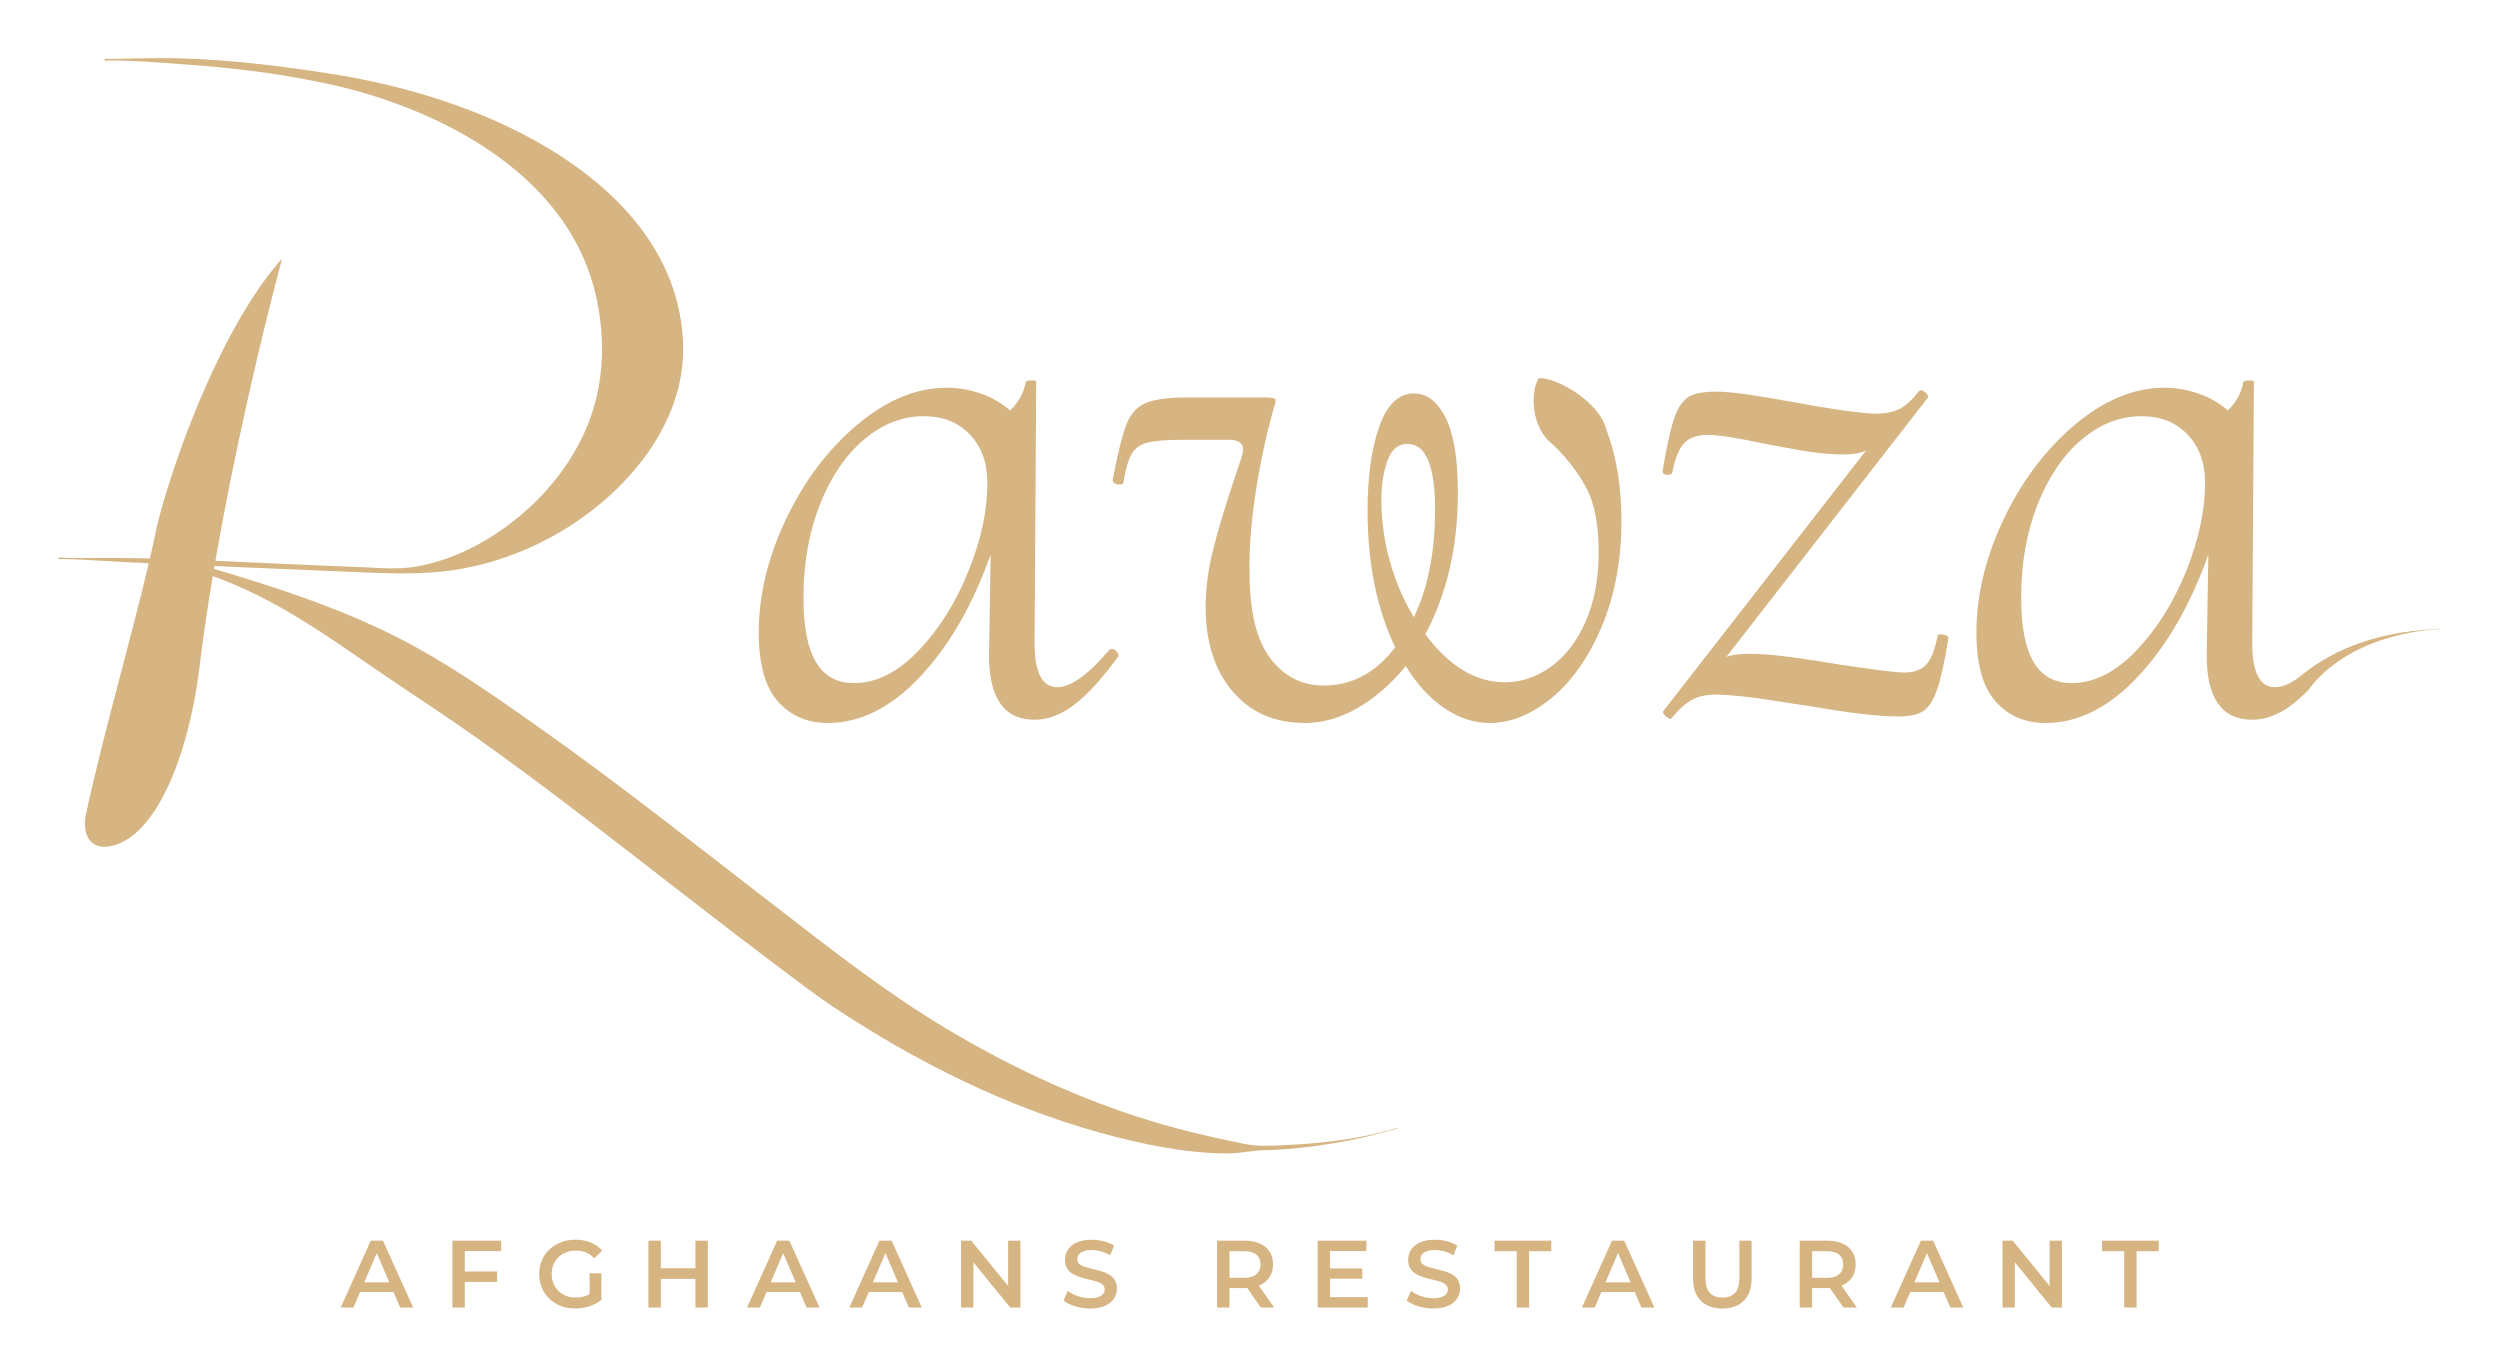
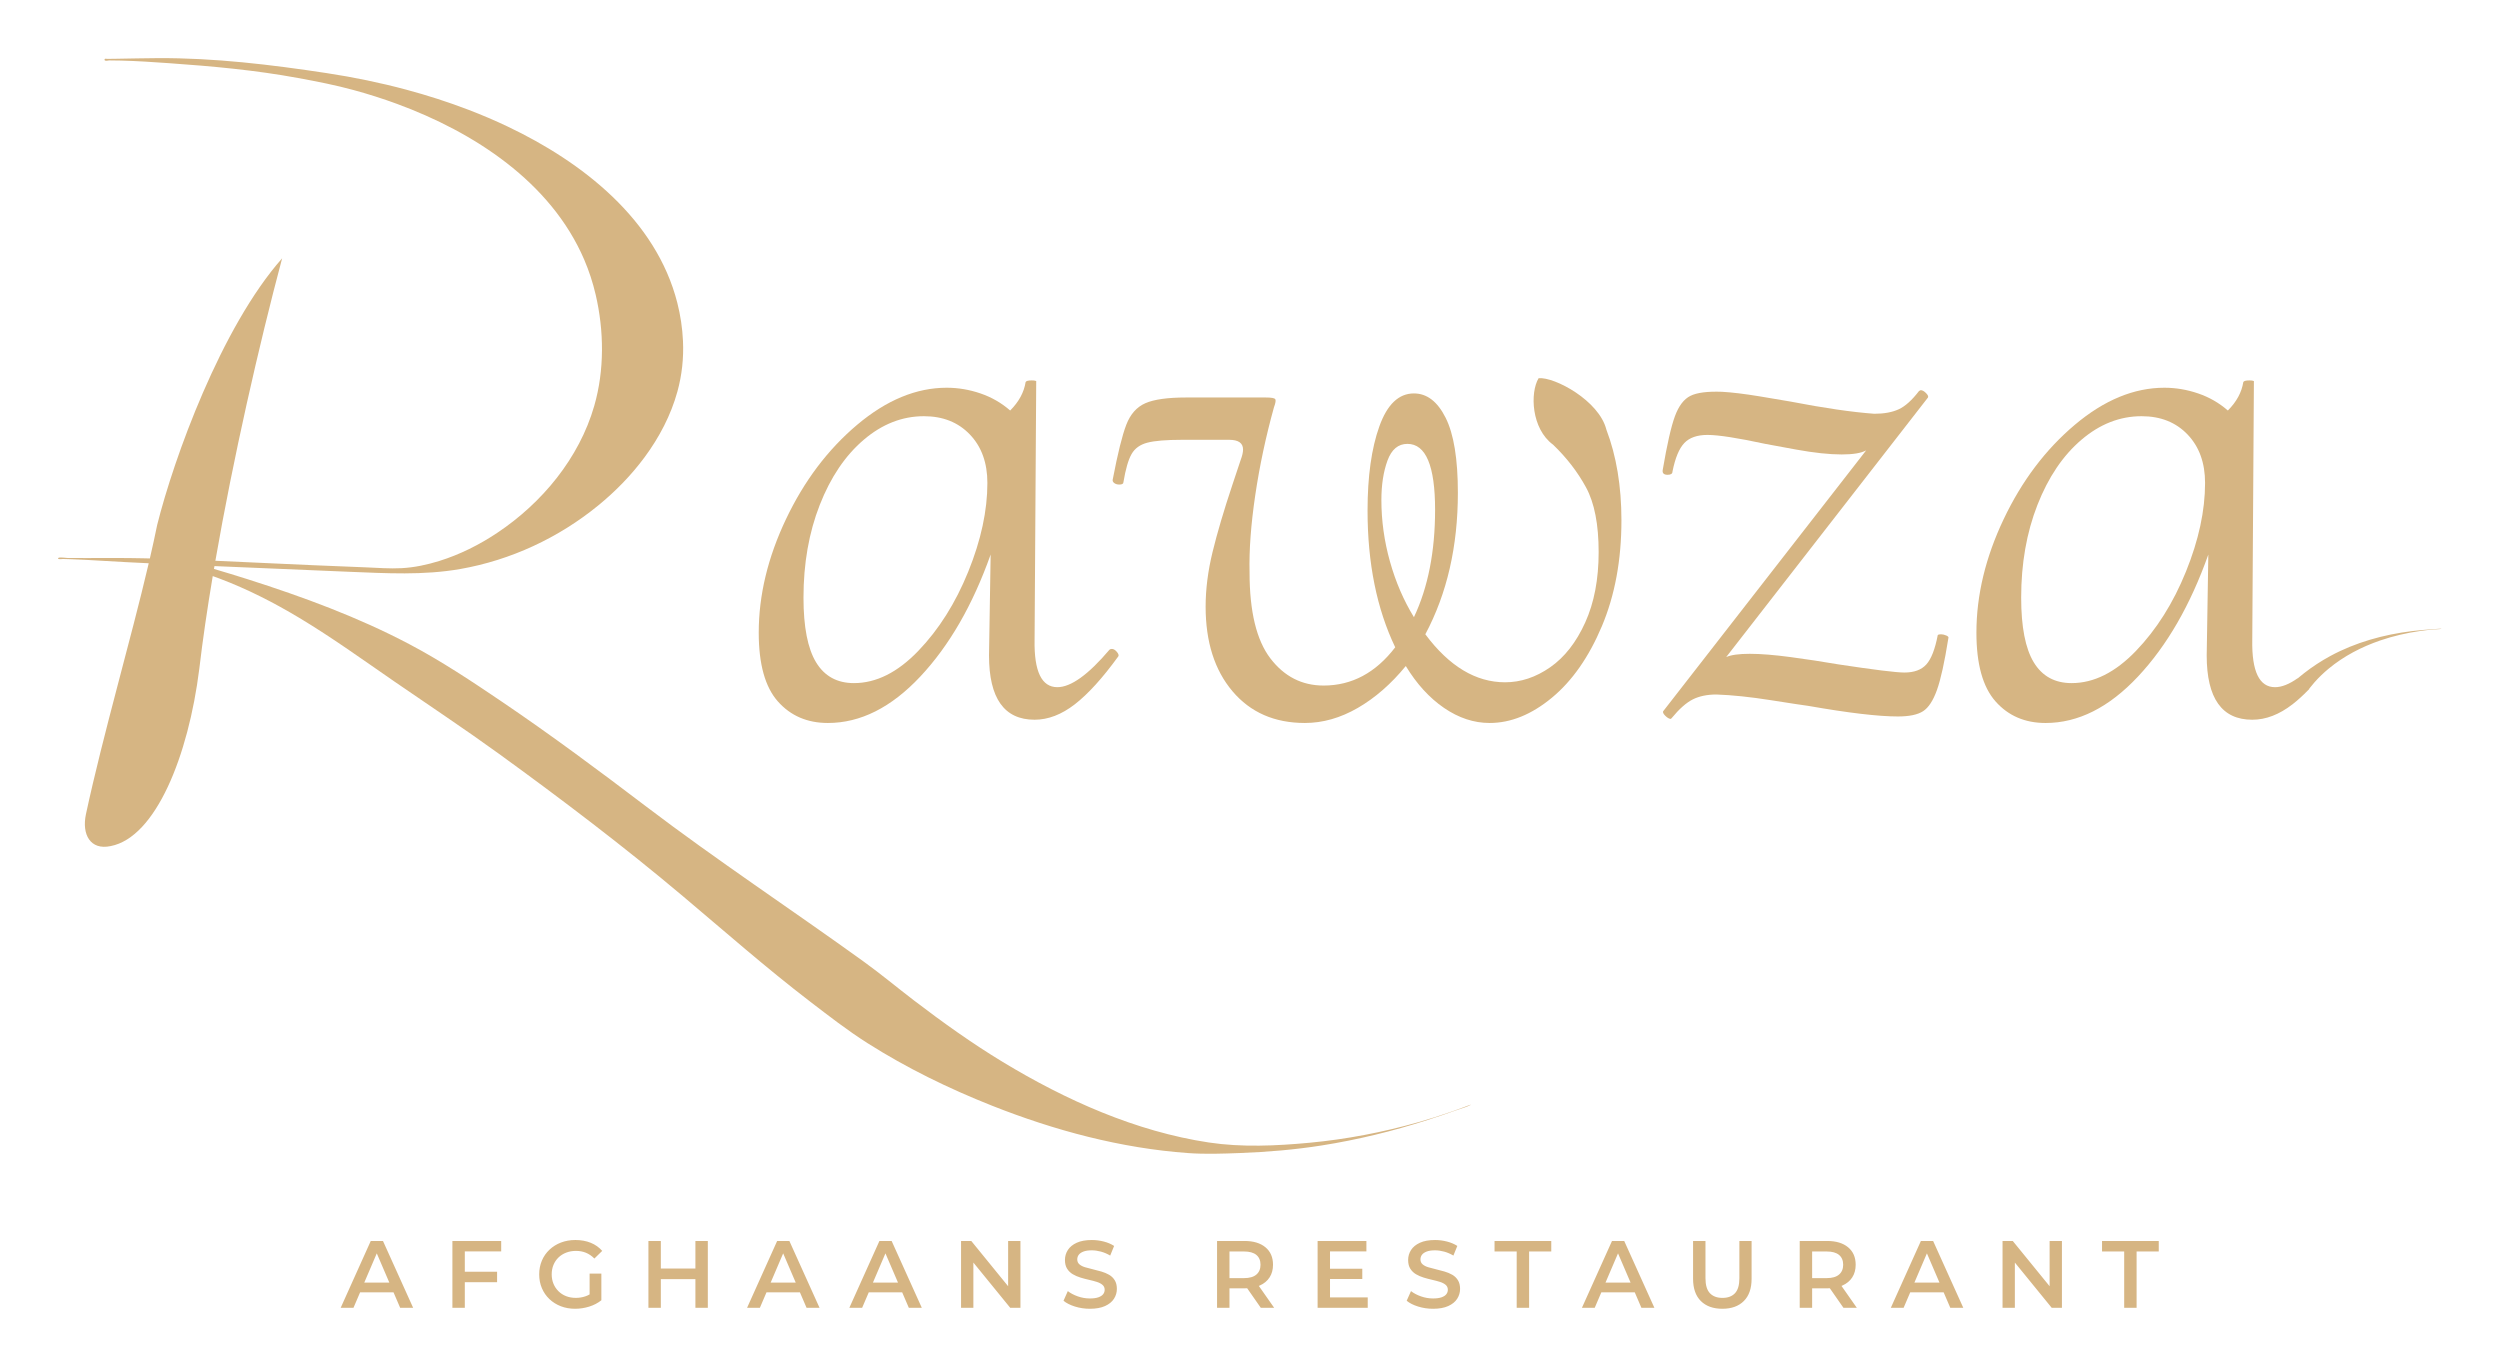
- <svg xmlns="http://www.w3.org/2000/svg" version="1.1" viewBox="0 0 3441 1881" width="860.25px" height="470.25px">
+ <svg xmlns="http://www.w3.org/2000/svg" version="1.1" viewBox="0 0 3441 1882" width="860.25px" height="470.5px">
  <g id="WORDMARK">
-     <path id="LETTER_R" fill="#D6B583" fill-rule="nonzero" d="M150.63,83.16c-2.1,0 -4.55,1.17 -6.3,0.02c-0.58,-0.39 -0.58,-1.71 0,-2.1c0.87,-0.59 2.1,-0.02 3.15,-0.03c4.21,-0.04 8.41,-0.1 12.62,-0.16c18.95,-0.29 37.89,-0.78 56.84,-0.88c78.2,-0.42 155.82,8.92 232.98,20.66c36.78,5.6 73.29,13.09 109.23,22.74c29.02,7.79 57.67,16.97 85.72,27.72c18.25,6.99 36.24,14.65 53.88,23.05c102.49,48.75 204.21,127.56 233.49,242.6c4.38,17.2 7,34.86 7.82,52.59c1.08,23.5 -1.42,46.89 -7.67,69.58c-9,32.67 -25.04,63.11 -45.12,90.3c-18.27,24.73 -39.94,46.91 -63.73,66.36c-54.54,44.61 -120.62,75.44 -190.08,87.59c-50.7,8.87 -101.94,5.85 -153.07,3.8c-60.92,-2.44 -121.82,-5.17 -182.74,-7.72c-0.82,-0.03 -1.64,-0.07 -2.47,-0.1c-0.22,1.3 -0.45,2.6 -0.67,3.9c14.29,4.18 28.56,8.44 42.77,12.87c70.92,22.1 141.66,46.88 208.04,80.5c67.77,34.33 131.11,78.6 193.1,122.29c112.35,79.2 220.03,164.75 328.8,248.73c76.83,59.32 153.02,119.29 236.53,169.09c82.06,48.94 169.05,90.22 259.94,119.93c49.06,16.04 99.42,27.93 149.98,38.15c17.47,3.53 35.23,2.3 52.95,1.58c30.25,-1.24 60.47,-3.88 90.37,-8.73c15.48,-2.51 30.87,-5.62 46.08,-9.44c5.07,-1.27 10.13,-2.63 15.16,-4.06c1.01,-0.29 2.01,-0.58 3.02,-0.87c1.02,-0.3 4.13,-0.74 3.2,-0.22c-2.47,1.37 -6.32,1.87 -9.04,2.65c-7.05,2.01 -14.13,3.92 -21.23,5.71c-25.41,6.42 -51.17,11.48 -77.12,15.19c-19.75,2.82 -39.61,4.87 -59.52,6.12c-9.41,0.59 -19.01,0.34 -28.38,1.24c-14,1.35 -27.53,4.03 -41.73,3.87c-58.18,-0.66 -117.24,-13.11 -173.09,-28.57c-130.54,-36.13 -253.76,-97.9 -366.39,-172.55c-24.67,-16.35 -48.2,-34.51 -71.87,-52.25c-40.3,-30.2 -80.22,-60.91 -120.04,-91.73c-98.87,-76.53 -197.11,-154 -299.06,-226.43c-42.18,-29.97 -85.57,-58.02 -128.34,-87.1c-42,-28.56 -83.32,-58.2 -127.09,-84.05c-32.25,-19.05 -65.8,-35.98 -100.89,-49.19c-2.59,-0.98 -5.19,-1.93 -7.8,-2.85c-7.5,44.75 -13.83,87.82 -18.51,127.6c-15,120 -60,232 -122,244c-28,6 -40,-16 -34,-44c23.97,-111.31 61.14,-237.28 86.4,-345.27c-21.52,-1.01 -43.04,-2.13 -64.56,-3.43c-13.64,-0.83 -27.29,-1.59 -40.94,-2.09c-4.2,-0.15 -8.4,-0.28 -12.61,-0.38c-2.1,-0.05 -4.4,0.76 -6.3,-0.13c-0.42,-0.2 -0.4,-1.22 0.03,-1.4c2.87,-1.22 9.44,0.13 12.61,0.15c8.41,0.07 16.82,0.09 25.24,0.09c26.3,-0.02 52.59,-0.27 78.89,0.33c3.07,0.07 6.13,0.14 9.2,0.22c3.65,-15.8 7.03,-31.2 10.06,-46.09c23,-92 88,-272 172,-367c-32.09,120.35 -67.38,275.28 -91.89,416.29c44.61,1.93 89.22,4.2 133.81,6.08c24.15,1.02 48.3,2.02 72.46,2.95c16.66,0.64 33.53,2.07 50.19,1.15c17.57,-0.96 35,-4.69 51.77,-9.91c28.28,-8.81 55.06,-22.25 79.67,-38.66c61.72,-41.16 112.87,-102.81 133.58,-174.79c14.18,-49.3 13.55,-103.42 1.93,-153.18c-3.84,-16.47 -9.1,-32.61 -15.77,-48.16c-45.97,-107.1 -152.08,-175.51 -257.76,-214.37c-19.52,-7.18 -39.37,-13.47 -59.43,-18.95c-25.28,-6.91 -50.8,-11.88 -76.55,-16.62c-58.97,-10.87 -118.12,-16.24 -177.87,-20.43c-22,-1.54 -44.02,-3.04 -66.07,-3.57c-5.25,-0.13 -10.51,-0.2 -15.76,-0.22z" />
+     <path id="LETTER_R" fill="#D6B583" fill-rule="nonzero" d="M150.63,83.16c-2.1,0 -4.55,1.17 -6.3,0.02c-0.58,-0.39 -0.58,-1.71 0,-2.1c0.87,-0.59 2.1,-0.02 3.15,-0.03c4.21,-0.04 8.41,-0.1 12.62,-0.16c18.95,-0.29 37.89,-0.78 56.84,-0.88c78.2,-0.42 155.82,8.92 232.98,20.66c36.78,5.6 73.29,13.09 109.23,22.74c29.02,7.79 57.67,16.97 85.72,27.72c18.25,6.99 36.24,14.65 53.88,23.05c102.49,48.75 204.21,127.56 233.49,242.6c4.38,17.2 7,34.86 7.82,52.59c1.08,23.5 -1.42,46.89 -7.67,69.58c-9,32.67 -25.04,63.11 -45.12,90.3c-18.27,24.73 -39.94,46.91 -63.73,66.36c-54.54,44.61 -120.62,75.44 -190.08,87.59c-50.7,8.87 -101.94,5.85 -153.07,3.8c-60.92,-2.44 -121.82,-5.17 -182.74,-7.72c-0.82,-0.03 -1.64,-0.07 -2.47,-0.1c-0.22,1.31 -0.45,2.61 -0.67,3.91c15.57,4.59 31.1,9.3 46.56,14.23c75.89,24.2 151.39,51.93 221.98,89.13c44.59,23.5 86.78,51.61 128.47,79.85c67.34,45.63 132.62,94.18 197.37,143.4c97.82,74.35 200.41,142.06 300.03,213.93c23.67,17.07 46.13,35.87 69.33,53.57c39.38,30.05 79.61,58.84 122.01,84.53c86.47,52.39 182.96,95.65 283.62,110.8c45.36,6.83 92.82,4.63 138.31,0.37c50.63,-4.75 100.79,-14.3 149.69,-28.22c15.98,-4.55 31.79,-9.6 47.45,-15.13c5.22,-1.84 10.42,-3.73 15.61,-5.66c2.08,-0.77 4.15,-1.55 6.22,-2.34c1.04,-0.4 4.23,-1.33 3.24,-0.81c-5.72,3.01 -12.6,4.76 -18.68,6.95c-13.54,4.89 -27.19,9.48 -40.9,13.89c-47.51,15.29 -96.12,27.21 -145.44,35c-37.45,5.92 -75.09,9.06 -112.96,10.46c-23.71,0.87 -47.2,1.76 -70.9,0.07c-92.61,-6.62 -184.1,-31.12 -270.18,-65.27c-59.44,-23.57 -117.52,-51.88 -171.53,-86.2c-27.56,-17.52 -53.09,-37.38 -78.98,-57.21c-60.09,-46.04 -116.85,-96.03 -174.73,-144.77c-81.79,-68.88 -167.18,-133.66 -253.75,-196.4c-47.03,-34.08 -95.39,-66.06 -143.2,-99.01c-43.34,-29.87 -86.05,-60.73 -131.22,-87.83c-34.92,-20.95 -71.3,-39.56 -109.43,-53.96c-3.21,-1.21 -6.44,-2.39 -9.68,-3.53c-7.51,44.76 -13.83,87.83 -18.51,127.62c-15,120 -60,232 -122,244c-28,6 -40,-16 -34,-44c23.97,-111.31 61.14,-237.28 86.4,-345.27c-21.52,-1.01 -43.04,-2.13 -64.56,-3.43c-13.64,-0.83 -27.29,-1.59 -40.94,-2.09c-4.2,-0.15 -8.4,-0.28 -12.61,-0.38c-2.1,-0.05 -4.4,0.76 -6.3,-0.13c-0.42,-0.2 -0.4,-1.22 0.03,-1.4c2.87,-1.22 9.44,0.13 12.61,0.15c8.41,0.07 16.82,0.09 25.24,0.09c26.3,-0.02 52.59,-0.27 78.89,0.33c3.07,0.07 6.13,0.14 9.2,0.22c3.65,-15.8 7.03,-31.2 10.06,-46.09c23,-92 88,-272 172,-367c-32.09,120.35 -67.38,275.28 -91.89,416.29c44.61,1.93 89.22,4.2 133.81,6.08c24.15,1.02 48.3,2.02 72.46,2.95c16.66,0.64 33.53,2.07 50.19,1.15c17.57,-0.96 35,-4.69 51.77,-9.91c28.28,-8.81 55.06,-22.25 79.67,-38.66c61.72,-41.16 112.87,-102.81 133.58,-174.79c14.18,-49.3 13.55,-103.42 1.93,-153.18c-3.84,-16.47 -9.1,-32.61 -15.77,-48.16c-45.97,-107.1 -152.08,-175.51 -257.76,-214.37c-19.52,-7.18 -39.37,-13.47 -59.43,-18.95c-25.28,-6.91 -50.8,-11.88 -76.55,-16.62c-58.97,-10.87 -118.12,-16.24 -177.87,-20.43c-22,-1.54 -44.02,-3.04 -66.07,-3.57c-5.25,-0.13 -10.51,-0.2 -15.76,-0.22z" />
    <path id="LETTER_A_1" fill="#D6B583" fill-rule="nonzero" d="M1527.04,894.31c0.75,-0.75 1.87,-1.12 3.36,-1.12c2.24,0 4.48,1.31 6.72,3.92c2.24,2.61 2.99,4.67 2.24,6.16c-21.65,29.87 -41.63,51.89 -59.92,66.08c-18.29,14.19 -36.77,21.28 -55.44,21.28c-41.81,0 -62.72,-29.49 -62.72,-88.48l2.24,-138.88c-24.64,69.44 -56.93,125.44 -96.88,168c-39.95,42.56 -82.32,63.84 -127.12,63.84c-28.37,0 -51.33,-9.89 -68.88,-29.68c-17.55,-19.79 -26.32,-51.33 -26.32,-94.64c0,-51.52 12.51,-103.6 37.52,-156.24c25.01,-52.64 57.68,-95.95 98,-129.92c40.32,-33.97 81.39,-50.96 123.2,-50.96c15.68,0 31.17,2.61 46.48,7.84c15.31,5.23 28.93,13.07 40.88,23.52c11.95,-11.95 19.04,-25.01 21.28,-39.2c0.75,-1.49 3.55,-2.24 8.4,-2.24c4.85,0 6.91,0.75 6.16,2.24l-2.24,355.04c-0.75,43.31 9.71,64.96 31.36,64.96c18.67,0 42.56,-17.17 71.68,-51.52zM1175.36,940.23c30.61,0 60.11,-14.75 88.48,-44.24c28.37,-29.49 51.33,-65.89 68.88,-109.2c17.55,-43.31 26.32,-84 26.32,-122.08c0,-27.63 -8.03,-49.84 -24.08,-66.64c-16.05,-16.8 -37.15,-25.2 -63.28,-25.2c-29.87,0 -57.49,10.83 -82.88,32.48c-25.39,21.65 -45.55,51.52 -60.48,89.6c-14.93,38.08 -22.4,80.64 -22.4,127.68c0,40.32 5.79,70 17.36,89.04c11.57,19.04 28.93,28.56 52.08,28.56z" />
    <path id="LETTER_W" fill="#D6B583" fill-rule="nonzero" d="M2211.02,591.35c13.81,36.21 20.72,77.84 20.72,124.88c0,54.51 -8.96,103.04 -26.88,145.6c-17.92,42.56 -40.88,75.41 -68.88,98.56c-28,23.15 -56.56,34.72 -85.68,34.72c-21.65,0 -42.56,-6.91 -62.72,-20.72c-20.16,-13.81 -37.71,-33.04 -52.64,-57.68c-20.16,24.64 -42.19,43.87 -66.08,57.68c-23.89,13.81 -48.16,20.72 -72.8,20.72c-41.81,0 -75.04,-14.56 -99.68,-43.68c-24.64,-29.12 -36.96,-67.95 -36.96,-116.48c0,-23.89 3.17,-48.91 9.52,-75.04c6.35,-26.13 15.49,-57.12 27.44,-92.96c0,0 3.73,-11.2 11.2,-33.6c2.24,-5.97 3.36,-10.83 3.36,-14.56c0,-8.96 -6.35,-13.44 -19.04,-13.44h-64.96c-21.65,0 -37.52,1.31 -47.6,3.92c-10.08,2.61 -17.36,7.84 -21.84,15.68c-4.48,7.84 -8.21,20.72 -11.2,38.64c0,2.24 -1.87,3.36 -5.6,3.36c-2.99,0 -5.41,-0.75 -7.28,-2.24c-1.87,-1.49 -2.43,-3.36 -1.68,-5.6c6.72,-35.09 12.88,-59.92 18.48,-74.48c5.6,-14.56 14.37,-24.45 26.32,-29.68c11.95,-5.23 30.61,-7.84 56,-7.84h109.76c7.47,0 11.76,0.75 12.88,2.24c1.12,1.49 0.56,5.23 -1.68,11.2c-11.2,40.32 -19.79,80.64 -25.76,120.96c-5.97,40.32 -8.59,75.79 -7.84,106.4c0,53.76 9.52,93.15 28.56,118.16c19.04,25.01 43.49,37.52 73.36,37.52c38.83,0 71.68,-17.55 98.56,-52.64c-25.39,-53.01 -38.08,-115.73 -38.08,-188.16c0,-47.04 5.41,-85.68 16.24,-115.92c10.83,-30.24 26.69,-45.36 47.6,-45.36c17.92,0 32.48,11.2 43.68,33.6c11.2,22.4 16.8,56.75 16.8,103.04c0,73.92 -14.93,138.88 -44.8,194.88c32.85,44.05 69.44,66.08 109.76,66.08c21.65,0 42.37,-6.91 62.16,-20.72c19.79,-13.81 35.84,-34.35 48.16,-61.6c12.32,-27.25 18.48,-59.55 18.48,-96.88c0,-38.08 -5.79,-67.76 -17.36,-89.04c-11.57,-21.28 -26.69,-40.88 -45.36,-58.8c-30,-22 -31.92,-71.52 -19.92,-91.52c22,-2 83.28,30.8 93.28,70.8zM1901.34,688.23c0,28.37 3.92,56.56 11.76,84.56c7.84,28 18.85,53.57 33.04,76.72c19.41,-41.07 29.12,-90.35 29.12,-147.84c0,-60.48 -12.69,-90.72 -38.08,-90.72c-12.69,0 -21.84,7.65 -27.44,22.96c-5.6,15.31 -8.4,33.41 -8.4,54.32z" />
    <path id="LETTER_Z" fill="#D6B583" fill-rule="nonzero" d="M2667.13,874.15c0.75,-0.75 2.24,-1.12 4.48,-1.12c2.24,0 4.67,0.56 7.28,1.68c2.61,1.12 3.55,2.43 2.8,3.92c-5.23,32.85 -10.45,56.56 -15.68,71.12c-5.23,14.56 -11.57,24.27 -19.04,29.12c-7.47,4.85 -19.04,7.28 -34.72,7.28c-26.88,0 -67.95,-4.85 -123.2,-14.56c-5.97,-0.75 -23.15,-3.36 -51.52,-7.84c-28.37,-4.48 -53.39,-7.09 -75.04,-7.84c-12.69,0 -23.52,2.24 -32.48,6.72c-8.96,4.48 -18.67,13.07 -29.12,25.76l-1.12,1.12c-2.24,0 -4.85,-1.49 -7.84,-4.48c-2.99,-2.99 -3.73,-5.23 -2.24,-6.72l278.88,-358.4c-6.72,3.73 -17.92,5.6 -33.6,5.6c-17.17,0 -38.08,-2.24 -62.72,-6.72c-24.64,-4.48 -38.83,-7.09 -42.56,-7.84c-38.08,-8.21 -64.59,-12.32 -79.52,-12.32c-14.19,0 -24.83,3.73 -31.92,11.2c-7.09,7.47 -12.51,20.53 -16.24,39.2c0,2.99 -2.24,4.48 -6.72,4.48c-5.23,0 -7.47,-2.24 -6.72,-6.72c5.97,-35.09 11.57,-59.73 16.8,-73.92c5.23,-14.19 12.32,-23.52 21.28,-28c8.96,-4.48 23.52,-6.35 43.68,-5.6c13.44,0.75 30.43,2.8 50.96,6.16c20.53,3.36 34.91,5.79 43.12,7.28c46.29,8.96 84.75,14.56 115.36,16.8c13.44,0 24.64,-2.05 33.6,-6.16c8.96,-4.11 18.29,-12.51 28,-25.2l2.24,-1.12c2.24,0 4.67,1.31 7.28,3.92c2.61,2.61 3.55,4.67 2.8,6.16l-277.76,357.28c6.72,-2.99 17.55,-4.48 32.48,-4.48c14.93,0 33.6,1.49 56,4.48c22.4,2.99 44.43,6.35 66.08,10.08c49.28,7.47 79.52,11.2 90.72,11.2c13.44,0 23.52,-3.73 30.24,-11.2c6.72,-7.47 11.95,-20.91 15.68,-40.32z" />
    <path id="LETTER_A_2" fill="#D6B583" fill-rule="nonzero" d="M3178.41,948.37c-0.28,0.29 -0.56,0.59 -0.84,0.88c-0.16,0.37 -0.31,0.78 -0.52,0.59c-0.01,-0.01 -0.02,-0.02 -0.03,-0.02c-7.43,7.64 -14.61,14.16 -21.56,19.54c-18.29,14.19 -36.77,21.28 -55.44,21.28c-41.81,0 -62.72,-29.49 -62.72,-88.48l2.24,-138.88c-24.64,69.44 -56.93,125.44 -96.88,168c-39.95,42.56 -82.32,63.84 -127.12,63.84c-28.37,0 -51.33,-9.89 -68.88,-29.68c-17.55,-19.79 -26.32,-51.33 -26.32,-94.64c0,-51.52 12.51,-103.6 37.52,-156.24c25.01,-52.64 57.68,-95.95 98,-129.92c40.32,-33.97 81.39,-50.96 123.2,-50.96c15.68,0 31.17,2.61 46.48,7.84c15.31,5.23 28.93,13.07 40.88,23.52c11.95,-11.95 19.04,-25.01 21.28,-39.2c0.75,-1.49 3.55,-2.24 8.4,-2.24c4.85,0 6.91,0.75 6.16,2.24l-2.24,355.04c-0.75,43.31 9.71,64.96 31.36,64.96c9.12,0 19.49,-4.1 31.1,-12.3l0.16,0.15c0.7,-0.6 1.41,-1.2 2.12,-1.79c2.21,-1.85 4.45,-3.66 6.72,-5.43c11.22,-8.77 23.18,-16.59 35.69,-23.39c34.83,-18.93 73.54,-29.63 112.76,-34.43c9.21,-1.13 18.45,-1.85 27.69,-2.57c3.08,-0.24 6.16,-0.44 9.24,-0.61c0.03,0 3.11,-0.17 3.14,-0.16c1.02,0.27 -2.05,0.6 -3.11,0.66c-2.06,0.11 -4.12,0.24 -6.18,0.39c-6.46,0.45 -12.88,1.15 -19.29,2.07c-18.74,2.69 -37.28,6.95 -55.2,13.09c-25.69,8.8 -50.23,21.54 -71.18,38.92c-6.99,5.8 -13.56,12.1 -19.56,18.92c-2.02,2.3 -3.98,4.65 -5.86,7.07c-0.47,0.6 -0.93,1.2 -1.38,1.81zM2851.38,940.23c30.61,0 60.11,-14.75 88.48,-44.24c28.37,-29.49 51.33,-65.89 68.88,-109.2c17.55,-43.31 26.32,-84 26.32,-122.08c0,-27.63 -8.03,-49.84 -24.08,-66.64c-16.05,-16.8 -37.15,-25.2 -63.28,-25.2c-29.87,0 -57.49,10.83 -82.88,32.48c-25.39,21.65 -45.55,51.52 -60.48,89.6c-14.93,38.08 -22.4,80.64 -22.4,127.68c0,40.32 5.79,70 17.36,89.04c11.57,19.04 28.93,28.56 52.08,28.56z" />
  </g>
  <g id="DESCRIPTOR">
-     <path id="DESCRIPTOR" fill="#D6B583" fill-rule="nonzero" d="M486.52,1799.68h-17.61l41.4,-92h16.82l41.53,92h-17.87l-9.14,-21.29h-46.01zM535.89,1764.99l-17.29,-40.26l-17.23,40.26zM639.77,1799.68h-17.09v-92h67.16v14.33h-50.07v27.99h44.42v14.46h-44.42zM791.7,1801c-7.18,0 -13.78,-1.16 -19.78,-3.48c-6,-2.32 -11.24,-5.61 -15.71,-9.86c-4.47,-4.25 -7.93,-9.27 -10.38,-15.05c-2.45,-5.78 -3.68,-12.09 -3.68,-18.93c0,-6.83 1.23,-13.14 3.68,-18.93c2.45,-5.78 5.94,-10.8 10.45,-15.05c4.51,-4.25 9.79,-7.54 15.84,-9.86c6.05,-2.32 12.66,-3.48 19.84,-3.48c7.8,0 14.83,1.27 21.09,3.81c6.26,2.54 11.54,6.27 15.84,11.17l-10.78,10.51c-3.59,-3.59 -7.47,-6.24 -11.63,-7.95c-4.16,-1.71 -8.74,-2.56 -13.73,-2.56c-4.82,0 -9.29,0.79 -13.41,2.37c-4.12,1.58 -7.67,3.81 -10.65,6.7c-2.98,2.89 -5.28,6.31 -6.9,10.25c-1.62,3.94 -2.43,8.28 -2.43,13.01c0,4.64 0.81,8.94 2.43,12.88c1.62,3.94 3.92,7.38 6.9,10.32c2.98,2.94 6.48,5.19 10.52,6.77c4.03,1.58 8.5,2.37 13.4,2.37c4.56,0 8.96,-0.72 13.21,-2.17c1.95,-0.66 3.85,-1.53 5.72,-2.61v-28.61h16.17v36.67c-4.82,3.86 -10.4,6.77 -16.76,8.74c-6.35,1.97 -12.77,2.96 -19.25,2.96zM974.25,1799.68h-17.09v-39.43h-47.58v39.43h-17.09v-92h17.09v37.98h47.58v-37.98h17.09zM1045.88,1799.68h-17.61l41.4,-92h16.82l41.53,92h-17.87l-9.14,-21.29l-46.01,0zM1095.25,1764.99l-17.29,-40.26l-17.23,40.26zM1186.64,1799.68h-17.61l41.4,-92h16.82l41.53,92h-17.87l-9.14,-21.29l-46.01,0zM1236.01,1764.99l-17.29,-40.26l-17.23,40.26zM1339.75,1799.68h-16.95v-92h14.06l50.73,62.29v-62.29h16.95v92h-14.06l-50.73,-62.29zM1500.1,1801c-7.18,0 -14.06,-1.03 -20.63,-3.09c-6.57,-2.06 -11.78,-4.71 -15.64,-7.95l5.91,-13.27c3.68,2.89 8.24,5.3 13.67,7.23c5.43,1.93 11,2.89 16.69,2.89c4.82,0 8.72,-0.53 11.7,-1.58c2.98,-1.05 5.17,-2.48 6.57,-4.27c1.4,-1.8 2.1,-3.83 2.1,-6.11c0,-2.8 -1.01,-5.06 -3.02,-6.77c-2.02,-1.71 -4.62,-3.07 -7.82,-4.07c-3.2,-1.01 -6.75,-1.95 -10.65,-2.83c-3.9,-0.88 -7.8,-1.91 -11.7,-3.09c-3.9,-1.18 -7.45,-2.72 -10.65,-4.6c-3.2,-1.88 -5.8,-4.4 -7.82,-7.56c-2.01,-3.15 -3.02,-7.19 -3.02,-12.09c0,-4.99 1.34,-9.57 4.01,-13.73c2.67,-4.16 6.75,-7.49 12.22,-9.99c5.48,-2.5 12.42,-3.75 20.83,-3.75c5.52,0 11,0.7 16.43,2.1c5.43,1.4 10.16,3.42 14.19,6.04l-5.39,13.28c-4.12,-2.45 -8.37,-4.27 -12.75,-5.46c-4.38,-1.18 -8.59,-1.77 -12.62,-1.77c-4.73,0 -8.56,0.57 -11.5,1.71c-2.94,1.14 -5.08,2.63 -6.44,4.47c-1.36,1.84 -2.04,3.94 -2.04,6.31c0,2.8 0.99,5.06 2.96,6.77c1.97,1.71 4.56,3.04 7.75,4.01c3.2,0.96 6.77,1.91 10.71,2.83c3.94,0.92 7.86,1.95 11.76,3.09c3.9,1.14 7.45,2.63 10.64,4.47c3.2,1.84 5.78,4.34 7.75,7.49c1.97,3.15 2.96,7.14 2.96,11.96c0,4.91 -1.34,9.44 -4.01,13.6c-2.67,4.16 -6.77,7.49 -12.29,9.99c-5.52,2.5 -12.49,3.75 -20.9,3.75zM1692.25,1799.68h-17.09v-92h37.72c12.27,0 21.88,2.89 28.85,8.67c6.97,5.78 10.45,13.8 10.45,24.05c0,6.75 -1.58,12.55 -4.73,17.41c-3.15,4.86 -7.64,8.59 -13.47,11.17c-0.44,0.19 -0.88,0.38 -1.33,0.56l21.11,30.13h-18.4l-18.74,-26.9c-1.17,0.06 -2.37,0.09 -3.6,0.09h-20.77zM1692.25,1722.14v36.67h19.98c7.54,0 13.21,-1.62 17.02,-4.86c3.81,-3.24 5.72,-7.75 5.72,-13.54c0,-5.87 -1.91,-10.38 -5.72,-13.54c-3.81,-3.15 -9.48,-4.73 -17.02,-4.73zM1882.55,1799.68h-69v-92h67.16v14.33h-50.08v23.92h44.42v14.06h-44.42v25.36h51.91zM1972.45,1801c-7.18,0 -14.06,-1.03 -20.64,-3.09c-6.57,-2.06 -11.78,-4.71 -15.64,-7.95l5.92,-13.27c3.68,2.89 8.24,5.3 13.67,7.23c5.43,1.93 11,2.89 16.69,2.89c4.82,0 8.72,-0.53 11.7,-1.58c2.98,-1.05 5.17,-2.48 6.57,-4.27c1.4,-1.8 2.1,-3.83 2.1,-6.11c0,-2.8 -1.01,-5.06 -3.02,-6.77c-2.02,-1.71 -4.62,-3.07 -7.82,-4.07c-3.2,-1.01 -6.75,-1.95 -10.64,-2.83c-3.9,-0.88 -7.8,-1.91 -11.7,-3.09c-3.9,-1.18 -7.45,-2.72 -10.64,-4.6c-3.2,-1.88 -5.8,-4.4 -7.82,-7.56c-2.02,-3.15 -3.02,-7.19 -3.02,-12.09c0,-4.99 1.34,-9.57 4.01,-13.73c2.67,-4.16 6.75,-7.49 12.22,-9.99c5.48,-2.5 12.42,-3.75 20.83,-3.75c5.52,0 11,0.7 16.43,2.1c5.43,1.4 10.16,3.42 14.2,6.04l-5.39,13.28c-4.12,-2.45 -8.37,-4.27 -12.75,-5.46c-4.38,-1.18 -8.59,-1.77 -12.62,-1.77c-4.73,0 -8.56,0.57 -11.5,1.71c-2.94,1.14 -5.08,2.63 -6.44,4.47c-1.36,1.84 -2.04,3.94 -2.04,6.31c0,2.8 0.99,5.06 2.96,6.77c1.97,1.71 4.56,3.04 7.75,4.01c3.2,0.96 6.77,1.91 10.71,2.83c3.94,0.92 7.86,1.95 11.76,3.09c3.9,1.14 7.45,2.63 10.65,4.47c3.2,1.84 5.78,4.34 7.75,7.49c1.97,3.15 2.96,7.14 2.96,11.96c0,4.91 -1.34,9.44 -4.01,13.6c-2.67,4.16 -6.77,7.49 -12.29,9.99c-5.52,2.5 -12.49,3.75 -20.9,3.75zM2104.67,1799.68h-17.09v-77.54h-30.49v-14.46h78.07v14.46h-30.49zM2194.96,1799.68h-17.61l41.4,-92h16.82l41.53,92h-17.87l-9.14,-21.29h-46.01zM2244.33,1764.99l-17.29,-40.26l-17.23,40.26zM2370.68,1801c-12.62,0 -22.5,-3.55 -29.64,-10.64c-7.14,-7.1 -10.71,-17.35 -10.71,-30.75v-51.91h17.09v51.26c0,9.46 2.04,16.34 6.11,20.63c4.07,4.29 9.84,6.44 17.28,6.44c7.45,0 13.19,-2.15 17.22,-6.44c4.03,-4.29 6.05,-11.17 6.05,-20.63v-51.26h16.82v51.91c0,13.41 -3.57,23.66 -10.71,30.75c-7.14,7.1 -16.98,10.64 -29.51,10.64zM2494.22,1799.68h-17.09v-92h37.72c12.27,0 21.88,2.89 28.85,8.67c6.97,5.78 10.45,13.8 10.45,24.05c0,6.75 -1.58,12.55 -4.73,17.41c-3.15,4.86 -7.64,8.59 -13.47,11.17c-0.44,0.19 -0.88,0.38 -1.33,0.56l21.11,30.13h-18.4l-18.74,-26.9c-1.17,0.06 -2.37,0.09 -3.6,0.09h-20.77zM2494.22,1722.14v36.67h19.98c7.54,0 13.21,-1.62 17.02,-4.86c3.81,-3.24 5.72,-7.75 5.72,-13.54c0,-5.87 -1.91,-10.38 -5.72,-13.54c-3.81,-3.15 -9.48,-4.73 -17.02,-4.73zM2620.13,1799.68h-17.61l41.4,-92h16.82l41.53,92h-17.88l-9.14,-21.29h-46.01zM2669.5,1764.99l-17.29,-40.26l-17.23,40.26zM2773.25,1799.68h-16.95v-92h14.06l50.73,62.29v-62.29h16.95v92h-14.06l-50.73,-62.29zM2940.82,1799.68h-17.09v-77.54h-30.49v-14.46h78.07v14.46h-30.49z" />
+     <path id="DESCRIPTOR" fill="#D6B583" fill-rule="nonzero" d="M486.52,1800.07h-17.61l41.4,-92h16.82l41.53,92h-17.87l-9.14,-21.29h-46.01zM535.89,1765.38l-17.29,-40.26l-17.23,40.26zM639.77,1800.07h-17.09v-92h67.16v14.33h-50.07v27.99h44.42v14.46h-44.42zM791.7,1801.39c-7.18,0 -13.78,-1.16 -19.78,-3.48c-6,-2.32 -11.24,-5.61 -15.71,-9.86c-4.47,-4.25 -7.93,-9.27 -10.38,-15.05c-2.45,-5.78 -3.68,-12.09 -3.68,-18.93c0,-6.83 1.23,-13.14 3.68,-18.93c2.45,-5.78 5.94,-10.8 10.45,-15.05c4.51,-4.25 9.79,-7.54 15.84,-9.86c6.05,-2.32 12.66,-3.48 19.84,-3.48c7.8,0 14.83,1.27 21.09,3.81c6.26,2.54 11.54,6.27 15.84,11.17l-10.78,10.51c-3.59,-3.59 -7.47,-6.24 -11.63,-7.95c-4.16,-1.71 -8.74,-2.56 -13.73,-2.56c-4.82,0 -9.29,0.79 -13.41,2.37c-4.12,1.58 -7.67,3.81 -10.65,6.7c-2.98,2.89 -5.28,6.31 -6.9,10.25c-1.62,3.94 -2.43,8.28 -2.43,13.01c0,4.64 0.81,8.94 2.43,12.88c1.62,3.94 3.92,7.38 6.9,10.32c2.98,2.94 6.48,5.19 10.52,6.77c4.03,1.58 8.5,2.37 13.4,2.37c4.56,0 8.96,-0.72 13.21,-2.17c1.95,-0.66 3.85,-1.53 5.72,-2.61v-28.61h16.17v36.67c-4.82,3.86 -10.4,6.77 -16.76,8.74c-6.35,1.97 -12.77,2.96 -19.25,2.96zM974.25,1800.07h-17.09v-39.43h-47.58v39.43h-17.09v-92h17.09v37.98h47.58v-37.98h17.09zM1045.88,1800.07h-17.61l41.4,-92h16.82l41.53,92h-17.87l-9.14,-21.29l-46.01,0zM1095.25,1765.38l-17.29,-40.26l-17.23,40.26zM1186.64,1800.07h-17.61l41.4,-92h16.82l41.53,92h-17.87l-9.14,-21.29l-46.01,0zM1236.01,1765.38l-17.29,-40.26l-17.23,40.26zM1339.75,1800.07h-16.95v-92h14.06l50.73,62.29v-62.29h16.95v92h-14.06l-50.73,-62.29zM1500.1,1801.39c-7.18,0 -14.06,-1.03 -20.63,-3.09c-6.57,-2.06 -11.78,-4.71 -15.64,-7.95l5.91,-13.27c3.68,2.89 8.24,5.3 13.67,7.23c5.43,1.93 11,2.89 16.69,2.89c4.82,0 8.72,-0.53 11.7,-1.58c2.98,-1.05 5.17,-2.48 6.57,-4.27c1.4,-1.8 2.1,-3.83 2.1,-6.11c0,-2.8 -1.01,-5.06 -3.02,-6.77c-2.02,-1.71 -4.62,-3.07 -7.82,-4.07c-3.2,-1.01 -6.75,-1.95 -10.65,-2.83c-3.9,-0.88 -7.8,-1.91 -11.7,-3.09c-3.9,-1.18 -7.45,-2.72 -10.65,-4.6c-3.2,-1.88 -5.8,-4.4 -7.82,-7.56c-2.01,-3.15 -3.02,-7.19 -3.02,-12.09c0,-4.99 1.34,-9.57 4.01,-13.73c2.67,-4.16 6.75,-7.49 12.22,-9.99c5.48,-2.5 12.42,-3.75 20.83,-3.75c5.52,0 11,0.7 16.43,2.1c5.43,1.4 10.16,3.42 14.19,6.04l-5.39,13.28c-4.12,-2.45 -8.37,-4.27 -12.75,-5.46c-4.38,-1.18 -8.59,-1.77 -12.62,-1.77c-4.73,0 -8.56,0.57 -11.5,1.71c-2.94,1.14 -5.08,2.63 -6.44,4.47c-1.36,1.84 -2.04,3.94 -2.04,6.31c0,2.8 0.99,5.06 2.96,6.77c1.97,1.71 4.56,3.04 7.75,4.01c3.2,0.96 6.77,1.91 10.71,2.83c3.94,0.92 7.86,1.95 11.76,3.09c3.9,1.14 7.45,2.63 10.64,4.47c3.2,1.84 5.78,4.34 7.75,7.49c1.97,3.15 2.96,7.14 2.96,11.96c0,4.91 -1.34,9.44 -4.01,13.6c-2.67,4.16 -6.77,7.49 -12.29,9.99c-5.52,2.5 -12.49,3.75 -20.9,3.75zM1692.25,1800.07h-17.09v-92h37.72c12.27,0 21.88,2.89 28.85,8.67c6.97,5.78 10.45,13.8 10.45,24.05c0,6.75 -1.58,12.55 -4.73,17.41c-3.15,4.86 -7.64,8.59 -13.47,11.17c-0.44,0.19 -0.88,0.38 -1.33,0.56l21.11,30.13h-18.4l-18.74,-26.9c-1.17,0.06 -2.37,0.09 -3.6,0.09h-20.77zM1692.25,1722.53v36.67h19.98c7.54,0 13.21,-1.62 17.02,-4.86c3.81,-3.24 5.72,-7.75 5.72,-13.54c0,-5.87 -1.91,-10.38 -5.72,-13.54c-3.81,-3.15 -9.48,-4.73 -17.02,-4.73zM1882.55,1800.07h-69v-92h67.16v14.33h-50.08v23.92h44.42v14.06h-44.42v25.36h51.91zM1972.45,1801.39c-7.18,0 -14.06,-1.03 -20.64,-3.09c-6.57,-2.06 -11.78,-4.71 -15.64,-7.95l5.92,-13.27c3.68,2.89 8.24,5.3 13.67,7.23c5.43,1.93 11,2.89 16.69,2.89c4.82,0 8.72,-0.53 11.7,-1.58c2.98,-1.05 5.17,-2.48 6.57,-4.27c1.4,-1.8 2.1,-3.83 2.1,-6.11c0,-2.8 -1.01,-5.06 -3.02,-6.77c-2.02,-1.71 -4.62,-3.07 -7.82,-4.07c-3.2,-1.01 -6.75,-1.95 -10.64,-2.83c-3.9,-0.88 -7.8,-1.91 -11.7,-3.09c-3.9,-1.18 -7.45,-2.72 -10.64,-4.6c-3.2,-1.88 -5.8,-4.4 -7.82,-7.56c-2.02,-3.15 -3.02,-7.19 -3.02,-12.09c0,-4.99 1.34,-9.57 4.01,-13.73c2.67,-4.16 6.75,-7.49 12.22,-9.99c5.48,-2.5 12.42,-3.75 20.83,-3.75c5.52,0 11,0.7 16.43,2.1c5.43,1.4 10.16,3.42 14.2,6.04l-5.39,13.28c-4.12,-2.45 -8.37,-4.27 -12.75,-5.46c-4.38,-1.18 -8.59,-1.77 -12.62,-1.77c-4.73,0 -8.56,0.57 -11.5,1.71c-2.94,1.14 -5.08,2.63 -6.44,4.47c-1.36,1.84 -2.04,3.94 -2.04,6.31c0,2.8 0.99,5.06 2.96,6.77c1.97,1.71 4.56,3.04 7.75,4.01c3.2,0.96 6.77,1.91 10.71,2.83c3.94,0.92 7.86,1.95 11.76,3.09c3.9,1.14 7.45,2.63 10.65,4.47c3.2,1.84 5.78,4.34 7.75,7.49c1.97,3.15 2.96,7.14 2.96,11.96c0,4.91 -1.34,9.44 -4.01,13.6c-2.67,4.16 -6.77,7.49 -12.29,9.99c-5.52,2.5 -12.49,3.75 -20.9,3.75zM2104.67,1800.07h-17.09v-77.54h-30.49v-14.46h78.07v14.46h-30.49zM2194.96,1800.07h-17.61l41.4,-92h16.82l41.53,92h-17.87l-9.14,-21.29h-46.01zM2244.33,1765.38l-17.29,-40.26l-17.23,40.26zM2370.68,1801.39c-12.62,0 -22.5,-3.55 -29.64,-10.64c-7.14,-7.1 -10.71,-17.35 -10.71,-30.75v-51.91h17.09v51.26c0,9.46 2.04,16.34 6.11,20.63c4.07,4.29 9.84,6.44 17.28,6.44c7.45,0 13.19,-2.15 17.22,-6.44c4.03,-4.29 6.05,-11.17 6.05,-20.63v-51.26h16.82v51.91c0,13.41 -3.57,23.66 -10.71,30.75c-7.14,7.1 -16.98,10.64 -29.51,10.64zM2494.22,1800.07h-17.09v-92h37.72c12.27,0 21.88,2.89 28.85,8.67c6.97,5.78 10.45,13.8 10.45,24.05c0,6.75 -1.58,12.55 -4.73,17.41c-3.15,4.86 -7.64,8.59 -13.47,11.17c-0.44,0.19 -0.88,0.38 -1.33,0.56l21.11,30.13h-18.4l-18.74,-26.9c-1.17,0.06 -2.37,0.09 -3.6,0.09h-20.77zM2494.22,1722.53v36.67h19.98c7.54,0 13.21,-1.62 17.02,-4.86c3.81,-3.24 5.72,-7.75 5.72,-13.54c0,-5.87 -1.91,-10.38 -5.72,-13.54c-3.81,-3.15 -9.48,-4.73 -17.02,-4.73zM2620.13,1800.07h-17.61l41.4,-92h16.82l41.53,92h-17.88l-9.14,-21.29h-46.01zM2669.5,1765.38l-17.29,-40.26l-17.23,40.26zM2773.25,1800.07h-16.95v-92h14.06l50.73,62.29v-62.29h16.95v92h-14.06l-50.73,-62.29zM2940.82,1800.07h-17.09v-77.54h-30.49v-14.46h78.07v14.46h-30.49z" />
  </g>
</svg>
